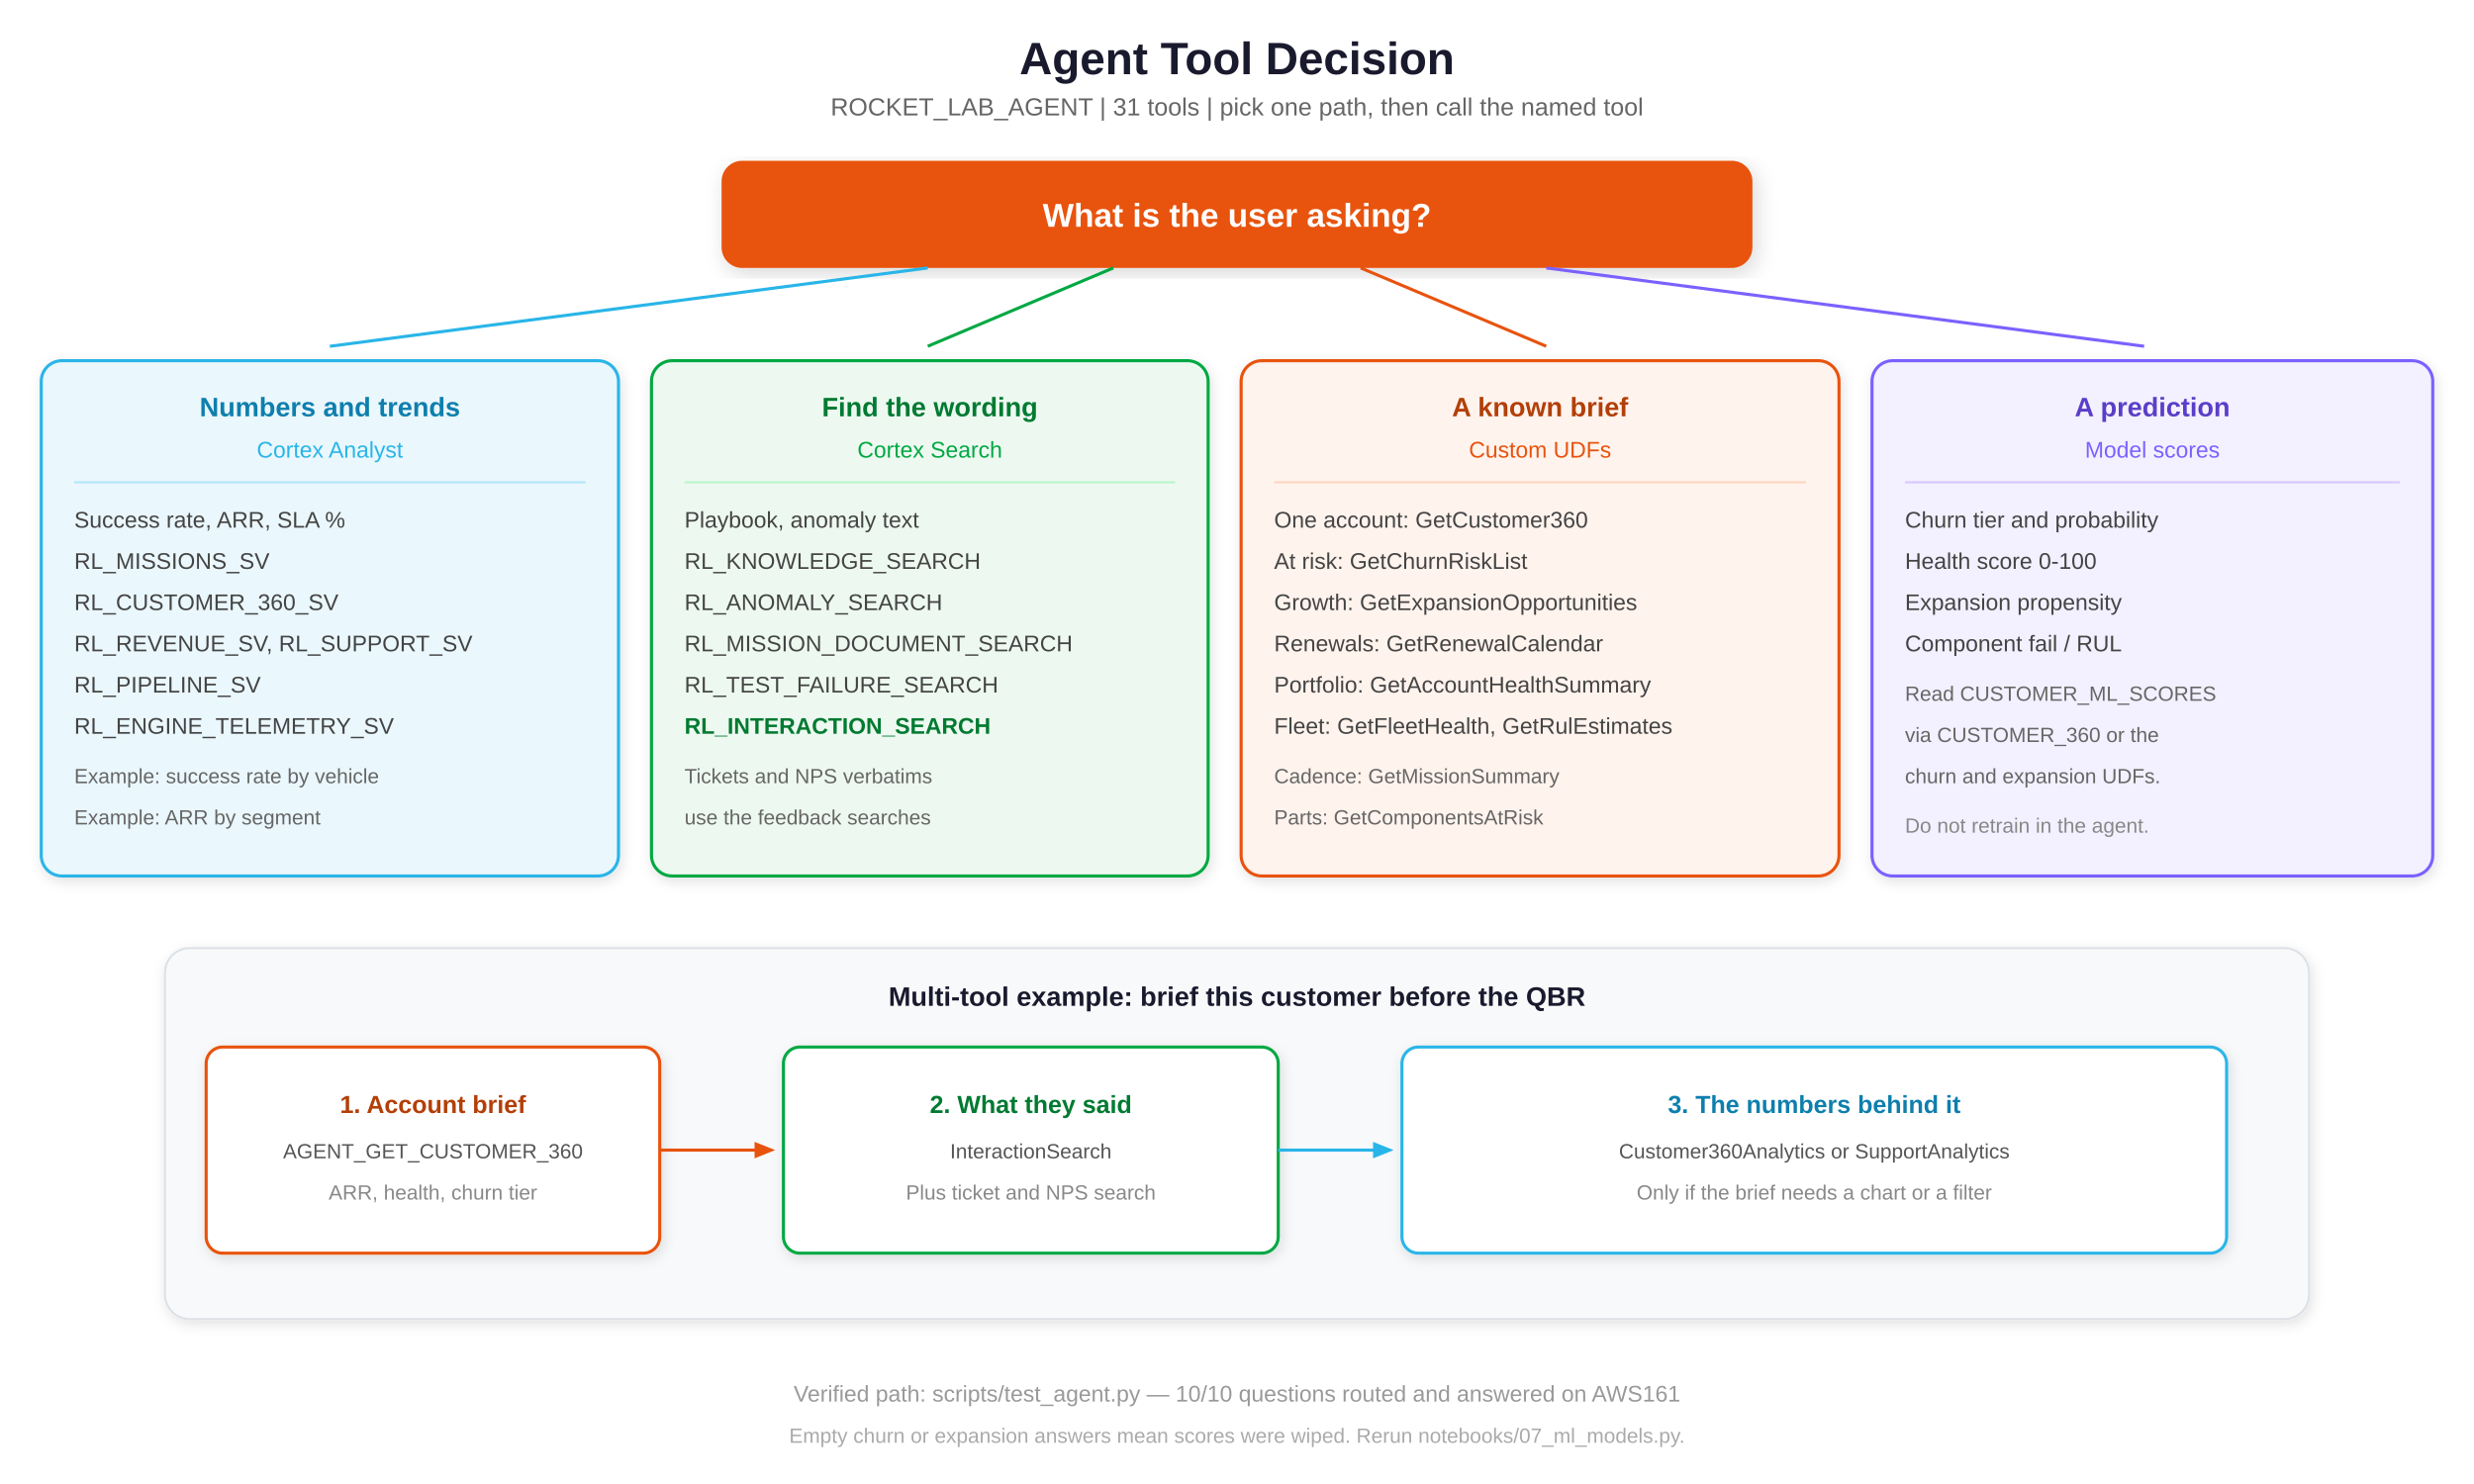
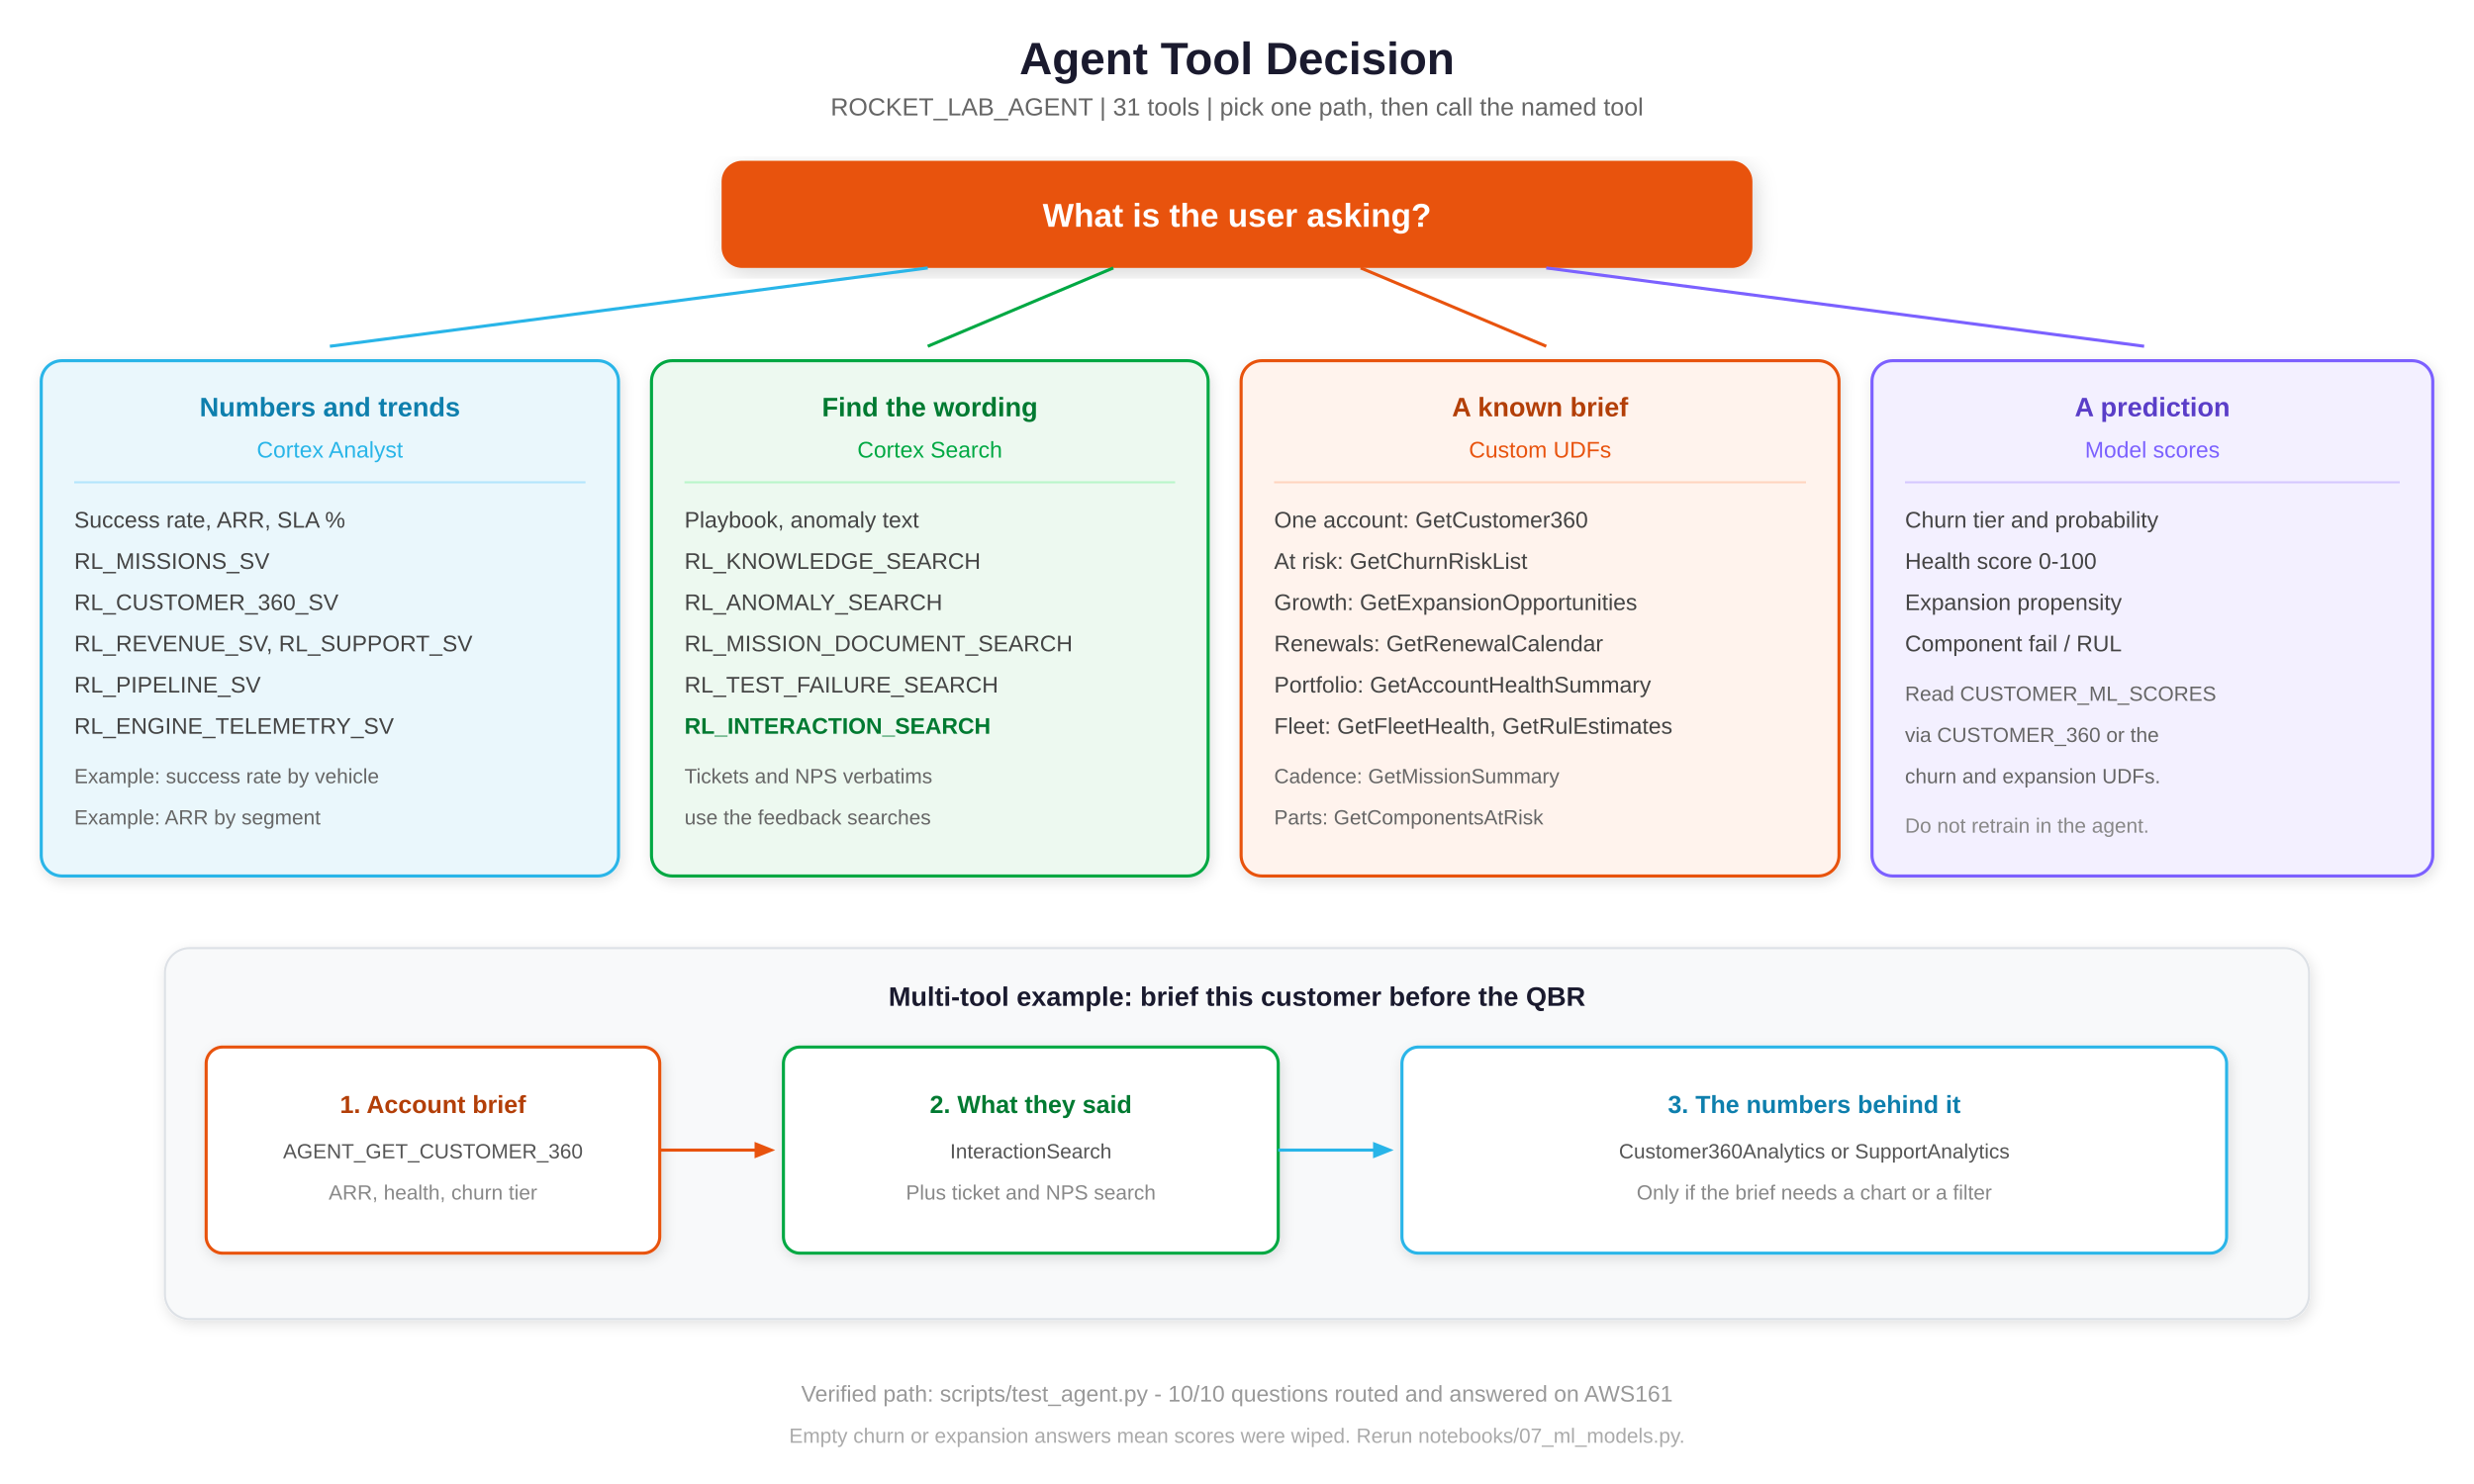
<svg xmlns="http://www.w3.org/2000/svg" viewBox="0 0 1200 720" font-family="Segoe UI, Arial, sans-serif">
  <defs>
    <filter id="sh">
      <feDropShadow dx="1" dy="2" stdDeviation="3" flood-color="#000" flood-opacity="0.12" />
    </filter>
    <filter id="shLg">
      <feDropShadow dx="2" dy="3" stdDeviation="5" flood-color="#000" flood-opacity="0.15" />
    </filter>
  </defs>
  <rect width="1200" height="720" fill="#ffffff" />
  <text x="600" y="36" text-anchor="middle" fill="#1a1a2e" font-size="22" font-weight="bold">Agent Tool Decision</text>
  <text x="600" y="56" text-anchor="middle" fill="#666" font-size="12">ROCKET_LAB_AGENT | 31 tools | pick one path, then call the named tool</text>
  <rect x="350" y="78" width="500" height="52" rx="10" fill="#e8530e" filter="url(#shLg)" />
  <text x="600" y="110" text-anchor="middle" fill="#fff" font-size="16" font-weight="bold">What is the user asking?</text>
  <line x1="450" y1="130" x2="160" y2="168" stroke="#29b5e8" stroke-width="1.5" />
  <line x1="540" y1="130" x2="450" y2="168" stroke="#00a843" stroke-width="1.5" />
  <line x1="660" y1="130" x2="750" y2="168" stroke="#e8530e" stroke-width="1.5" />
  <line x1="750" y1="130" x2="1040" y2="168" stroke="#7b61ff" stroke-width="1.5" />
  <rect x="20" y="175" width="280" height="250" rx="10" fill="#eaf7fc" stroke="#29b5e8" stroke-width="1.5" filter="url(#sh)" />
  <text x="160" y="202" text-anchor="middle" fill="#0e7fad" font-size="13" font-weight="bold">Numbers and trends</text>
  <text x="160" y="222" text-anchor="middle" fill="#29b5e8" font-size="11">Cortex Analyst</text>
  <line x1="36" y1="234" x2="284" y2="234" stroke="#b3e5fc" stroke-width="1" />
  <text x="36" y="256" fill="#444" font-size="11">Success rate, ARR, SLA %</text>
  <text x="36" y="276" fill="#444" font-size="11">RL_MISSIONS_SV</text>
  <text x="36" y="296" fill="#444" font-size="11">RL_CUSTOMER_360_SV</text>
  <text x="36" y="316" fill="#444" font-size="11">RL_REVENUE_SV, RL_SUPPORT_SV</text>
  <text x="36" y="336" fill="#444" font-size="11">RL_PIPELINE_SV</text>
  <text x="36" y="356" fill="#444" font-size="11">RL_ENGINE_TELEMETRY_SV</text>
  <text x="36" y="380" fill="#666" font-size="10">Example: success rate by vehicle</text>
  <text x="36" y="400" fill="#666" font-size="10">Example: ARR by segment</text>
  <rect x="316" y="175" width="270" height="250" rx="10" fill="#edf9f0" stroke="#00a843" stroke-width="1.5" filter="url(#sh)" />
  <text x="451" y="202" text-anchor="middle" fill="#007a31" font-size="13" font-weight="bold">Find the wording</text>
  <text x="451" y="222" text-anchor="middle" fill="#00a843" font-size="11">Cortex Search</text>
  <line x1="332" y1="234" x2="570" y2="234" stroke="#b9f6ca" stroke-width="1" />
  <text x="332" y="256" fill="#444" font-size="11">Playbook, anomaly text</text>
  <text x="332" y="276" fill="#444" font-size="11">RL_KNOWLEDGE_SEARCH</text>
  <text x="332" y="296" fill="#444" font-size="11">RL_ANOMALY_SEARCH</text>
  <text x="332" y="316" fill="#444" font-size="11">RL_MISSION_DOCUMENT_SEARCH</text>
  <text x="332" y="336" fill="#444" font-size="11">RL_TEST_FAILURE_SEARCH</text>
  <text x="332" y="356" fill="#007a31" font-size="11" font-weight="bold">RL_INTERACTION_SEARCH</text>
  <text x="332" y="380" fill="#666" font-size="10">Tickets and NPS verbatims</text>
  <text x="332" y="400" fill="#666" font-size="10">use the feedback searches</text>
  <rect x="602" y="175" width="290" height="250" rx="10" fill="#fff3ed" stroke="#e8530e" stroke-width="1.5" filter="url(#sh)" />
  <text x="747" y="202" text-anchor="middle" fill="#b33f08" font-size="13" font-weight="bold">A known brief</text>
  <text x="747" y="222" text-anchor="middle" fill="#e8530e" font-size="11">Custom UDFs</text>
  <line x1="618" y1="234" x2="876" y2="234" stroke="#ffd4bf" stroke-width="1" />
  <text x="618" y="256" fill="#444" font-size="11">One account: GetCustomer360</text>
  <text x="618" y="276" fill="#444" font-size="11">At risk: GetChurnRiskList</text>
  <text x="618" y="296" fill="#444" font-size="11">Growth: GetExpansionOpportunities</text>
  <text x="618" y="316" fill="#444" font-size="11">Renewals: GetRenewalCalendar</text>
  <text x="618" y="336" fill="#444" font-size="11">Portfolio: GetAccountHealthSummary</text>
  <text x="618" y="356" fill="#444" font-size="11">Fleet: GetFleetHealth, GetRulEstimates</text>
  <text x="618" y="380" fill="#666" font-size="10">Cadence: GetMissionSummary</text>
  <text x="618" y="400" fill="#666" font-size="10">Parts: GetComponentsAtRisk</text>
  <rect x="908" y="175" width="272" height="250" rx="10" fill="#f3f0ff" stroke="#7b61ff" stroke-width="1.5" filter="url(#sh)" />
  <text x="1044" y="202" text-anchor="middle" fill="#5a3ec8" font-size="13" font-weight="bold">A prediction</text>
  <text x="1044" y="222" text-anchor="middle" fill="#7b61ff" font-size="11">Model scores</text>
  <line x1="924" y1="234" x2="1164" y2="234" stroke="#d4c8ff" stroke-width="1" />
  <text x="924" y="256" fill="#444" font-size="11">Churn tier and probability</text>
  <text x="924" y="276" fill="#444" font-size="11">Health score 0-100</text>
  <text x="924" y="296" fill="#444" font-size="11">Expansion propensity</text>
  <text x="924" y="316" fill="#444" font-size="11">Component fail / RUL</text>
  <text x="924" y="340" fill="#666" font-size="10">Read CUSTOMER_ML_SCORES</text>
  <text x="924" y="360" fill="#666" font-size="10">via CUSTOMER_360 or the</text>
  <text x="924" y="380" fill="#666" font-size="10">churn and expansion UDFs.</text>
  <text x="924" y="404" fill="#888" font-size="10">Do not retrain in the agent.</text>
  <rect x="80" y="460" width="1040" height="180" rx="12" fill="#f8f9fa" stroke="#dde1e6" stroke-width="1" filter="url(#sh)" />
  <text x="600" y="488" text-anchor="middle" fill="#1a1a2e" font-size="13" font-weight="bold">Multi-tool example: brief this customer before the QBR</text>
  <rect x="100" y="508" width="220" height="100" rx="8" fill="#fff" stroke="#e8530e" stroke-width="1.5" filter="url(#sh)" />
  <text x="210" y="540" text-anchor="middle" fill="#b33f08" font-size="12" font-weight="bold">1. Account brief</text>
  <text x="210" y="562" text-anchor="middle" fill="#555" font-size="10">AGENT_GET_CUSTOMER_360</text>
  <text x="210" y="582" text-anchor="middle" fill="#888" font-size="10">ARR, health, churn tier</text>
  <line x1="320" y1="558" x2="368" y2="558" stroke="#e8530e" stroke-width="1.5" />
  <polygon points="366,554 376,558 366,562" fill="#e8530e" />
  <rect x="380" y="508" width="240" height="100" rx="8" fill="#fff" stroke="#00a843" stroke-width="1.5" filter="url(#sh)" />
  <text x="500" y="540" text-anchor="middle" fill="#007a31" font-size="12" font-weight="bold">2. What they said</text>
  <text x="500" y="562" text-anchor="middle" fill="#555" font-size="10">InteractionSearch</text>
  <text x="500" y="582" text-anchor="middle" fill="#888" font-size="10">Plus ticket and NPS search</text>
  <line x1="620" y1="558" x2="668" y2="558" stroke="#29b5e8" stroke-width="1.5" />
  <polygon points="666,554 676,558 666,562" fill="#29b5e8" />
  <rect x="680" y="508" width="400" height="100" rx="8" fill="#fff" stroke="#29b5e8" stroke-width="1.5" filter="url(#sh)" />
  <text x="880" y="540" text-anchor="middle" fill="#0e7fad" font-size="12" font-weight="bold">3. The numbers behind it</text>
  <text x="880" y="562" text-anchor="middle" fill="#555" font-size="10">Customer360Analytics or SupportAnalytics</text>
  <text x="880" y="582" text-anchor="middle" fill="#888" font-size="10">Only if the brief needs a chart or a filter</text>
-   <text x="600" y="680" text-anchor="middle" fill="#999" font-size="11">Verified path: scripts/test_agent.py — 10/10 questions routed and answered on AWS161</text>
+   <text x="600" y="680" text-anchor="middle" fill="#999" font-size="11">Verified path: scripts/test_agent.py - 10/10 questions routed and answered on AWS161</text>
  <text x="600" y="700" text-anchor="middle" fill="#aaa" font-size="10">Empty churn or expansion answers mean scores were wiped. Rerun notebooks/07_ml_models.py.</text>
</svg>
